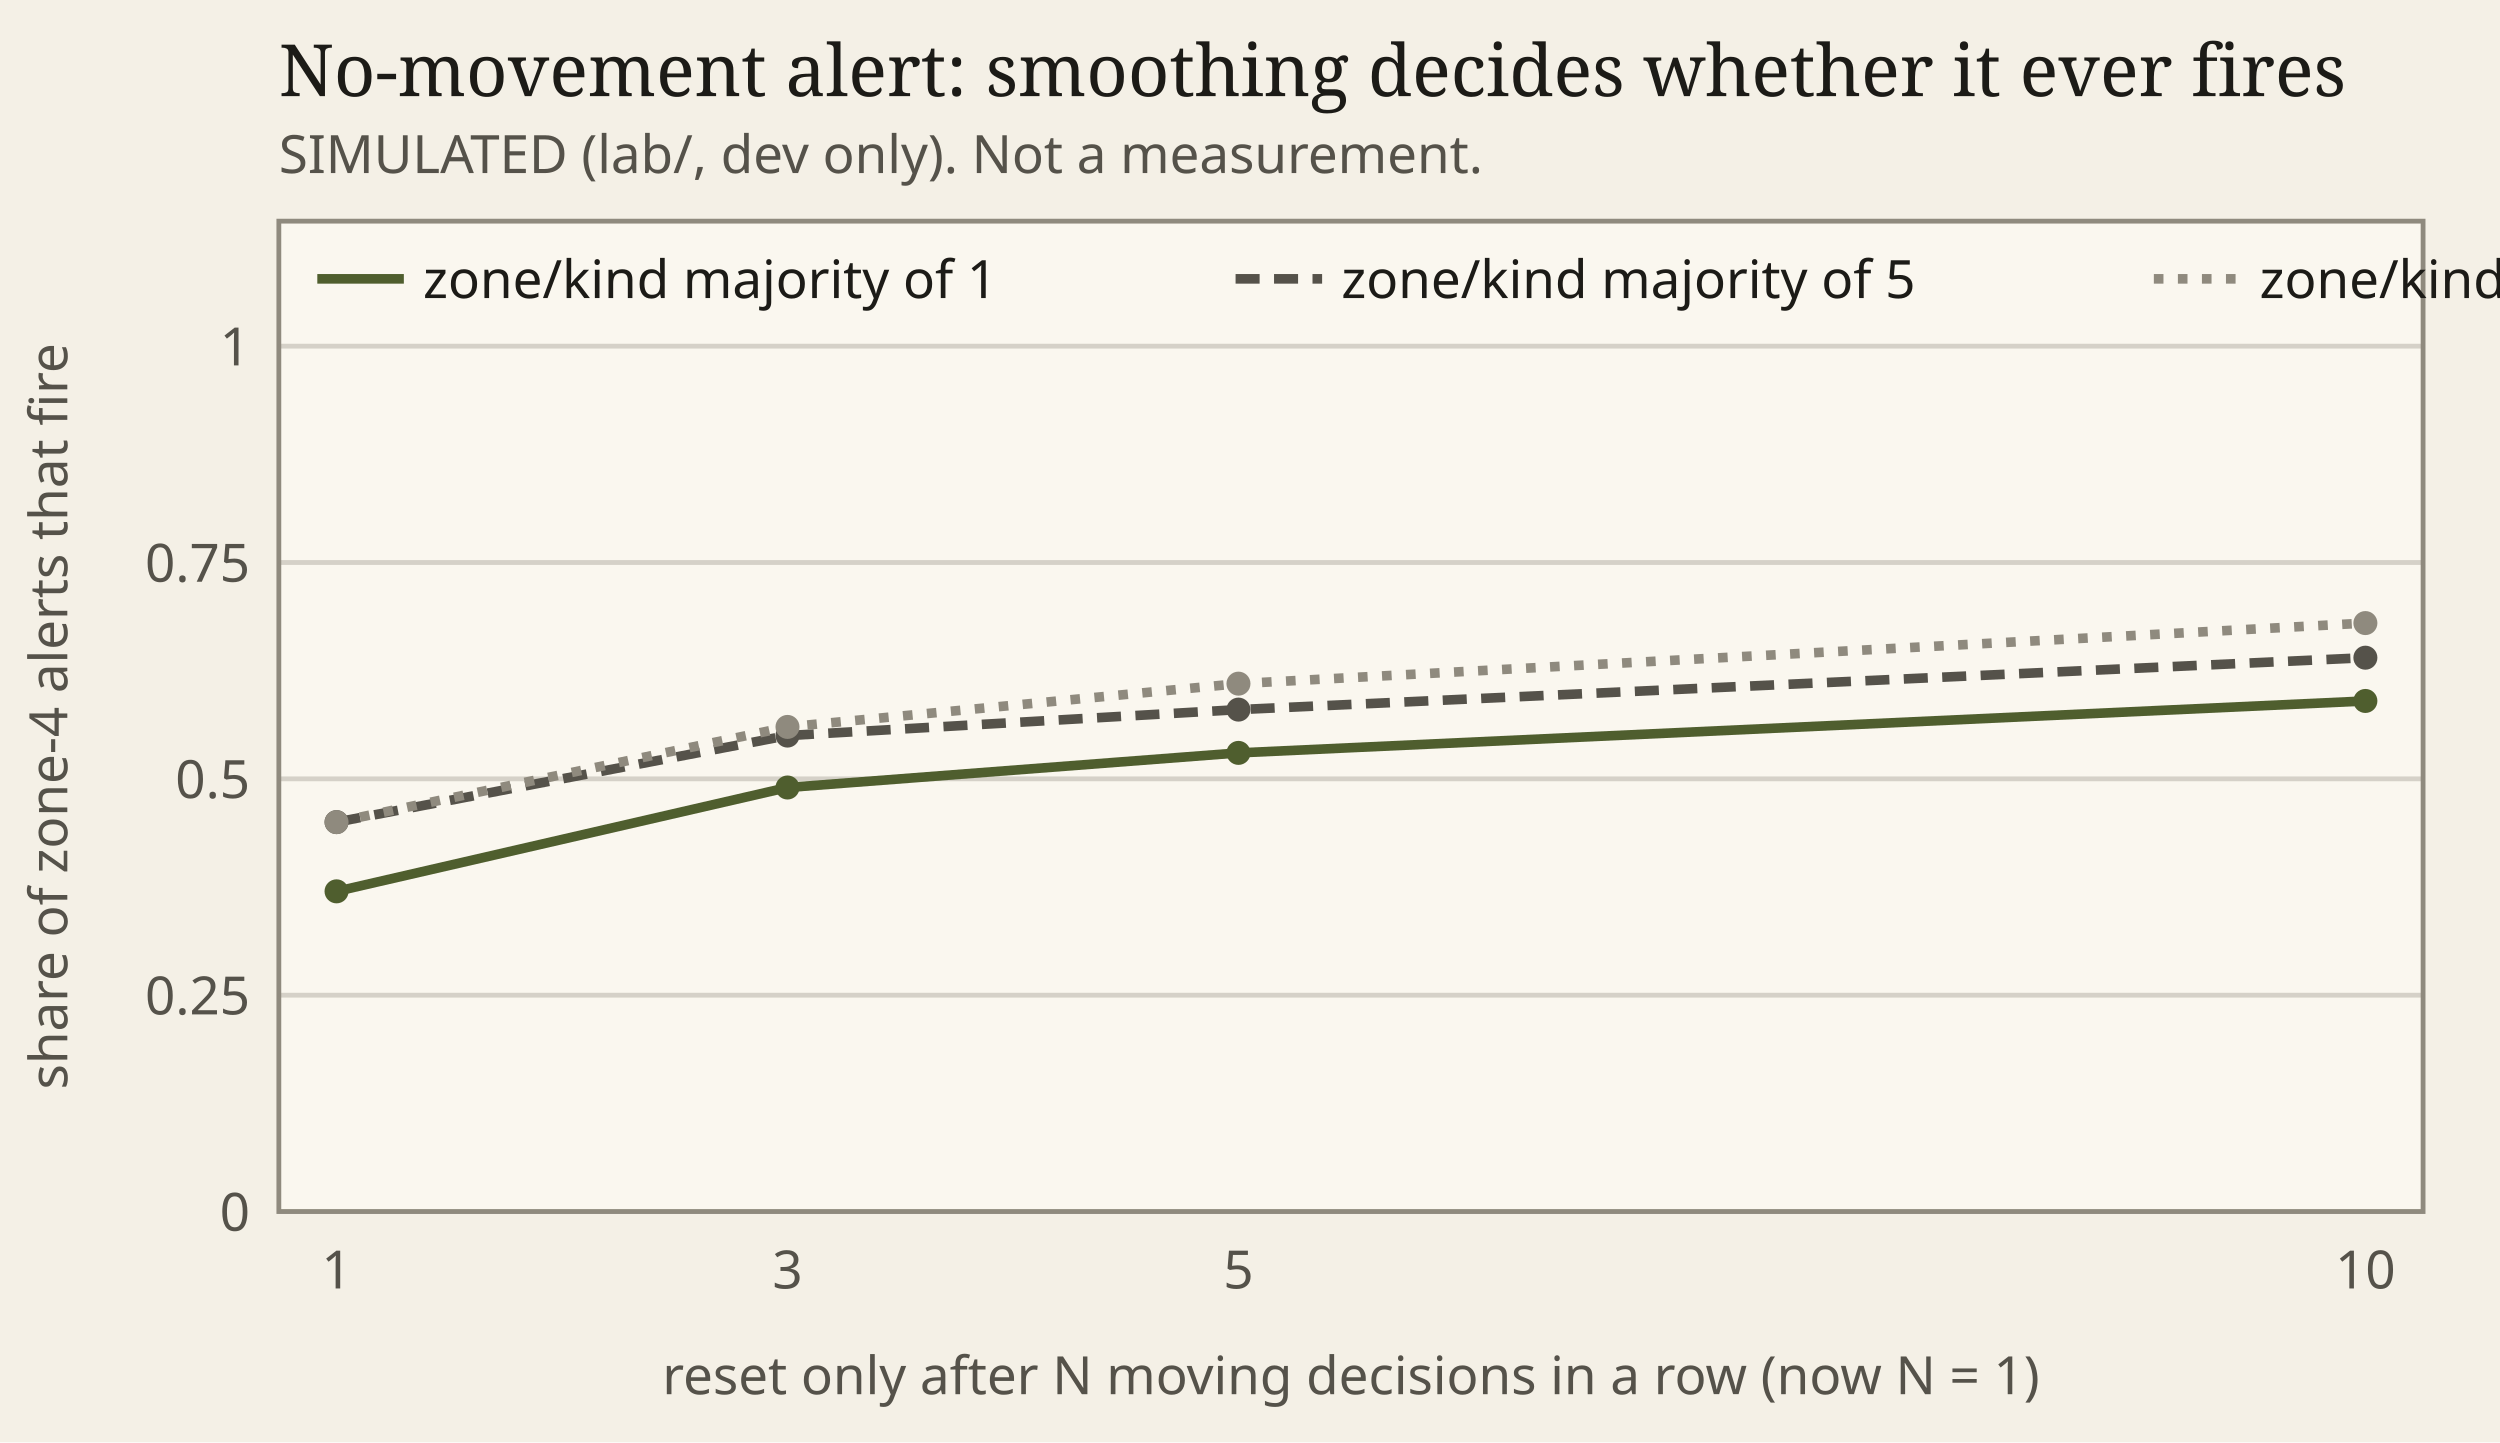
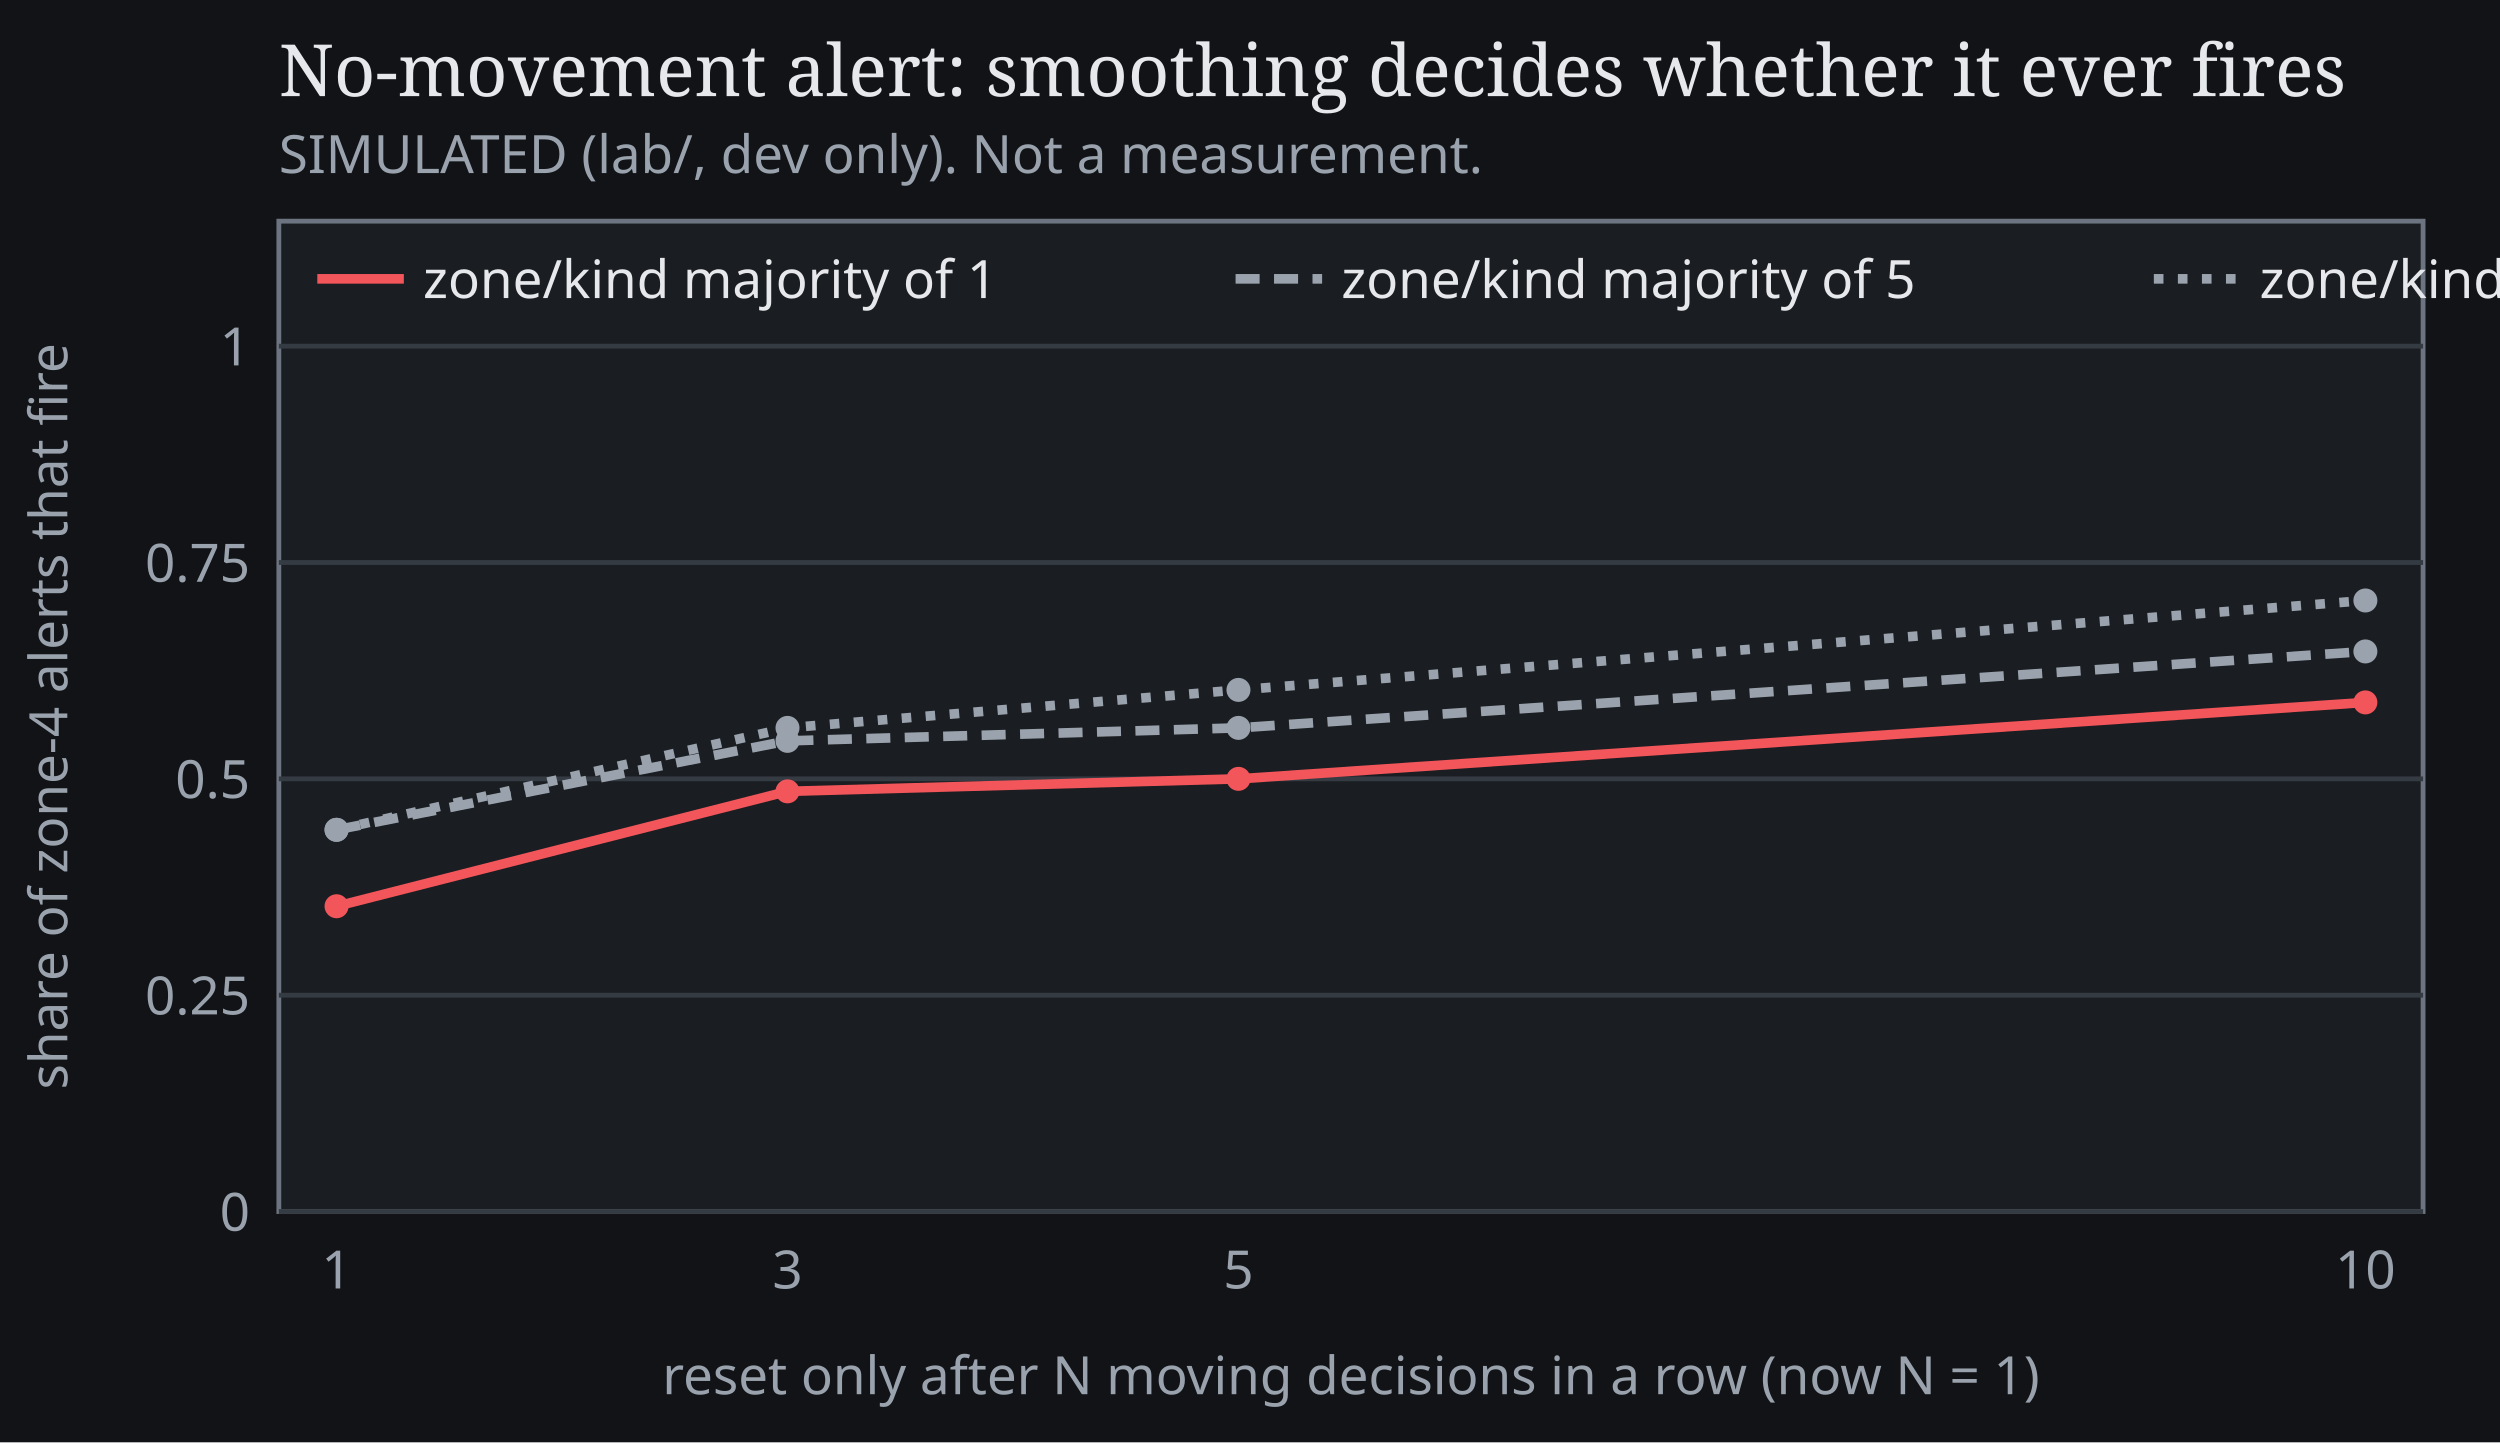
- <svg xmlns="http://www.w3.org/2000/svg" width="520" height="300" viewBox="0 0 520 300" font-family="Hanken Grotesk, sans-serif" font-size="11" fill="#1C1B17">
-   <rect width="520" height="300" fill="#F4F0E6" />
-   <rect x="58" y="46" width="446" height="206" fill="#FAF7EF" stroke="#8F8A7E" />
+ <svg xmlns="http://www.w3.org/2000/svg" width="520" height="300" viewBox="0 0 520 300" font-family="Hanken Grotesk, sans-serif" font-size="11" fill="#E6E8EB">
+   <rect width="520" height="300" fill="#111316" />
+   <rect x="58" y="46" width="446" height="206" fill="#1A1D21" stroke="#6B7480" />
  <text x="58" y="20" font-family="Newsreader, serif" font-size="15">No-movement alert: smoothing decides whether it ever fires</text>
-   <text x="58" y="36" fill="#55524A">SIMULATED (lab/, dev only). Not a measurement.</text>
-   <text x="281" y="290" text-anchor="middle" fill="#55524A">reset only after N moving decisions in a row (now N = 1)</text>
-   <text transform="translate(14 149) rotate(-90)" text-anchor="middle" fill="#55524A">share of zone-4 alerts that fire</text>
-   <line x1="58" x2="504" y1="252.0" y2="252.0" stroke="#8F8A7E" stroke-opacity="0.35" />
-   <text x="52" y="256.0" text-anchor="end" fill="#55524A">0</text>
-   <line x1="58" x2="504" y1="207.0" y2="207.0" stroke="#8F8A7E" stroke-opacity="0.35" />
-   <text x="52" y="211.0" text-anchor="end" fill="#55524A">0.25</text>
-   <line x1="58" x2="504" y1="162.0" y2="162.0" stroke="#8F8A7E" stroke-opacity="0.35" />
-   <text x="52" y="166.0" text-anchor="end" fill="#55524A">0.5</text>
-   <line x1="58" x2="504" y1="117.0" y2="117.0" stroke="#8F8A7E" stroke-opacity="0.35" />
-   <text x="52" y="121.0" text-anchor="end" fill="#55524A">0.75</text>
-   <line x1="58" x2="504" y1="72.0" y2="72.0" stroke="#8F8A7E" stroke-opacity="0.35" />
-   <text x="52" y="76.0" text-anchor="end" fill="#55524A">1</text>
-   <text x="70.0" y="268" text-anchor="middle" fill="#55524A">1</text>
-   <text x="163.8" y="268" text-anchor="middle" fill="#55524A">3</text>
-   <text x="257.6" y="268" text-anchor="middle" fill="#55524A">5</text>
-   <text x="492.0" y="268" text-anchor="middle" fill="#55524A">10</text>
-   <polyline fill="none" stroke="#4F5E2E" stroke-width="2" stroke-dasharray="" points="70.0,185.4 163.8,163.8 257.6,156.6 492.0,145.8" />
-   <circle cx="70.0" cy="185.4" r="2.5" fill="#4F5E2E" />
-   <circle cx="163.8" cy="163.8" r="2.5" fill="#4F5E2E" />
-   <circle cx="257.6" cy="156.6" r="2.5" fill="#4F5E2E" />
-   <circle cx="492.0" cy="145.8" r="2.5" fill="#4F5E2E" />
-   <polyline fill="none" stroke="#55524A" stroke-width="2" stroke-dasharray="5 3" points="70.0,171.0 163.8,153.0 257.6,147.6 492.0,136.8" />
-   <circle cx="70.0" cy="171.0" r="2.5" fill="#55524A" />
-   <circle cx="163.8" cy="153.0" r="2.5" fill="#55524A" />
-   <circle cx="257.6" cy="147.6" r="2.5" fill="#55524A" />
-   <circle cx="492.0" cy="136.8" r="2.5" fill="#55524A" />
-   <polyline fill="none" stroke="#8F8A7E" stroke-width="2" stroke-dasharray="2 3" points="70.0,171.0 163.8,151.2 257.6,142.2 492.0,129.6" />
-   <circle cx="70.0" cy="171.0" r="2.5" fill="#8F8A7E" />
-   <circle cx="163.8" cy="151.2" r="2.5" fill="#8F8A7E" />
-   <circle cx="257.6" cy="142.2" r="2.5" fill="#8F8A7E" />
-   <circle cx="492.0" cy="129.6" r="2.5" fill="#8F8A7E" />
-   <line x1="66" x2="84" y1="58" y2="58" stroke="#4F5E2E" stroke-width="2" stroke-dasharray="" />
+   <text x="58" y="36" fill="#9AA3AD">SIMULATED (lab/, dev only). Not a measurement.</text>
+   <text x="281" y="290" text-anchor="middle" fill="#9AA3AD">reset only after N moving decisions in a row (now N = 1)</text>
+   <text transform="translate(14 149) rotate(-90)" text-anchor="middle" fill="#9AA3AD">share of zone-4 alerts that fire</text>
+   <line x1="58" x2="504" y1="252.0" y2="252.0" stroke="#353B43" />
+   <text x="52" y="256.0" text-anchor="end" fill="#9AA3AD">0</text>
+   <line x1="58" x2="504" y1="207.0" y2="207.0" stroke="#353B43" />
+   <text x="52" y="211.0" text-anchor="end" fill="#9AA3AD">0.25</text>
+   <line x1="58" x2="504" y1="162.0" y2="162.0" stroke="#353B43" />
+   <text x="52" y="166.0" text-anchor="end" fill="#9AA3AD">0.5</text>
+   <line x1="58" x2="504" y1="117.0" y2="117.0" stroke="#353B43" />
+   <text x="52" y="121.0" text-anchor="end" fill="#9AA3AD">0.75</text>
+   <line x1="58" x2="504" y1="72.0" y2="72.0" stroke="#353B43" />
+   <text x="52" y="76.0" text-anchor="end" fill="#9AA3AD">1</text>
+   <text x="70.0" y="268" text-anchor="middle" fill="#9AA3AD">1</text>
+   <text x="163.8" y="268" text-anchor="middle" fill="#9AA3AD">3</text>
+   <text x="257.6" y="268" text-anchor="middle" fill="#9AA3AD">5</text>
+   <text x="492.0" y="268" text-anchor="middle" fill="#9AA3AD">10</text>
+   <polyline fill="none" stroke="#F2555A" stroke-width="2" stroke-dasharray="" points="70.0,188.5 163.8,164.6 257.6,162.0 492.0,146.1" />
+   <circle cx="70.0" cy="188.5" r="2.5" fill="#F2555A" />
+   <circle cx="163.8" cy="164.6" r="2.5" fill="#F2555A" />
+   <circle cx="257.6" cy="162.0" r="2.5" fill="#F2555A" />
+   <circle cx="492.0" cy="146.1" r="2.5" fill="#F2555A" />
+   <polyline fill="none" stroke="#9AA3AD" stroke-width="2" stroke-dasharray="5 3" points="70.0,172.6 163.8,154.1 257.6,151.4 492.0,135.5" />
+   <circle cx="70.0" cy="172.6" r="2.5" fill="#9AA3AD" />
+   <circle cx="163.8" cy="154.1" r="2.5" fill="#9AA3AD" />
+   <circle cx="257.6" cy="151.4" r="2.5" fill="#9AA3AD" />
+   <circle cx="492.0" cy="135.5" r="2.5" fill="#9AA3AD" />
+   <polyline fill="none" stroke="#9AA3AD" stroke-width="2" stroke-dasharray="2 3" points="70.0,172.6 163.8,151.4 257.6,143.5 492.0,124.9" />
+   <circle cx="70.0" cy="172.6" r="2.5" fill="#9AA3AD" />
+   <circle cx="163.8" cy="151.4" r="2.5" fill="#9AA3AD" />
+   <circle cx="257.6" cy="143.5" r="2.5" fill="#9AA3AD" />
+   <circle cx="492.0" cy="124.9" r="2.5" fill="#9AA3AD" />
+   <line x1="66" x2="84" y1="58" y2="58" stroke="#F2555A" stroke-width="2" stroke-dasharray="" />
  <text x="88" y="62">zone/kind majority of 1</text>
-   <line x1="257" x2="275" y1="58" y2="58" stroke="#55524A" stroke-width="2" stroke-dasharray="5 3" />
+   <line x1="257" x2="275" y1="58" y2="58" stroke="#9AA3AD" stroke-width="2" stroke-dasharray="5 3" />
  <text x="279" y="62">zone/kind majority of 5</text>
-   <line x1="448" x2="466" y1="58" y2="58" stroke="#8F8A7E" stroke-width="2" stroke-dasharray="2 3" />
+   <line x1="448" x2="466" y1="58" y2="58" stroke="#9AA3AD" stroke-width="2" stroke-dasharray="2 3" />
  <text x="470" y="62">zone/kind majority of 10</text>
</svg>
